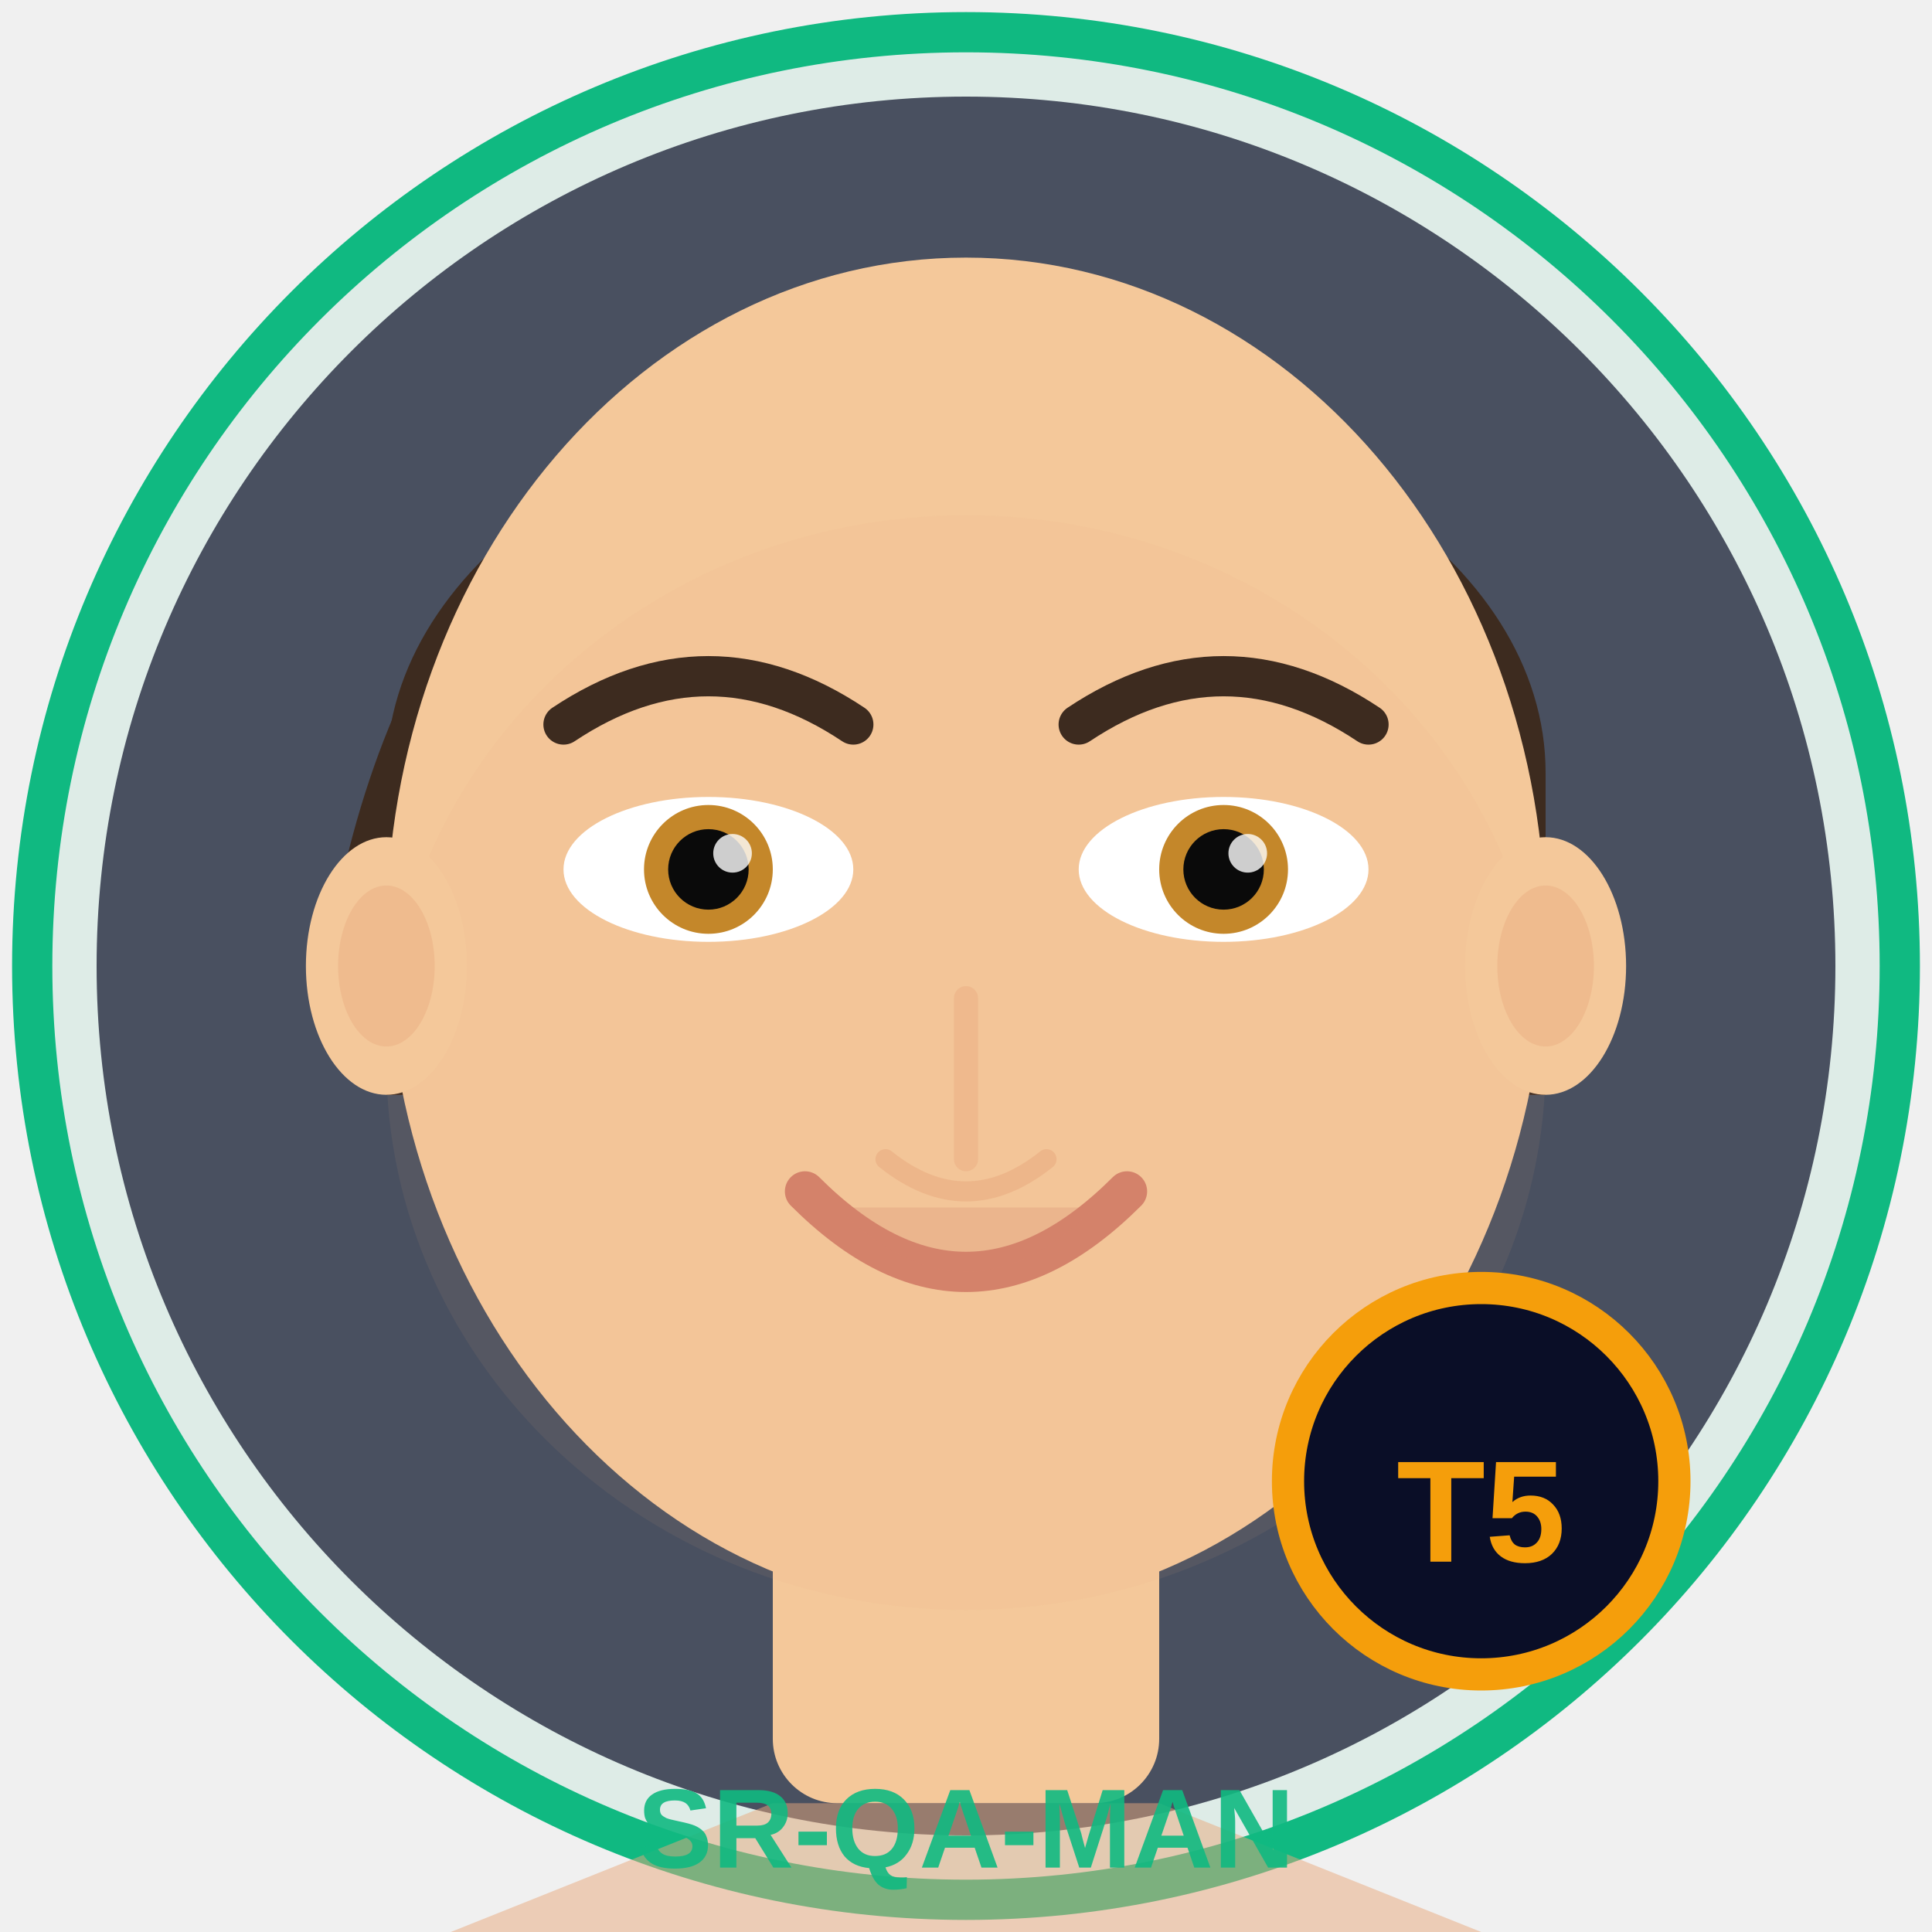
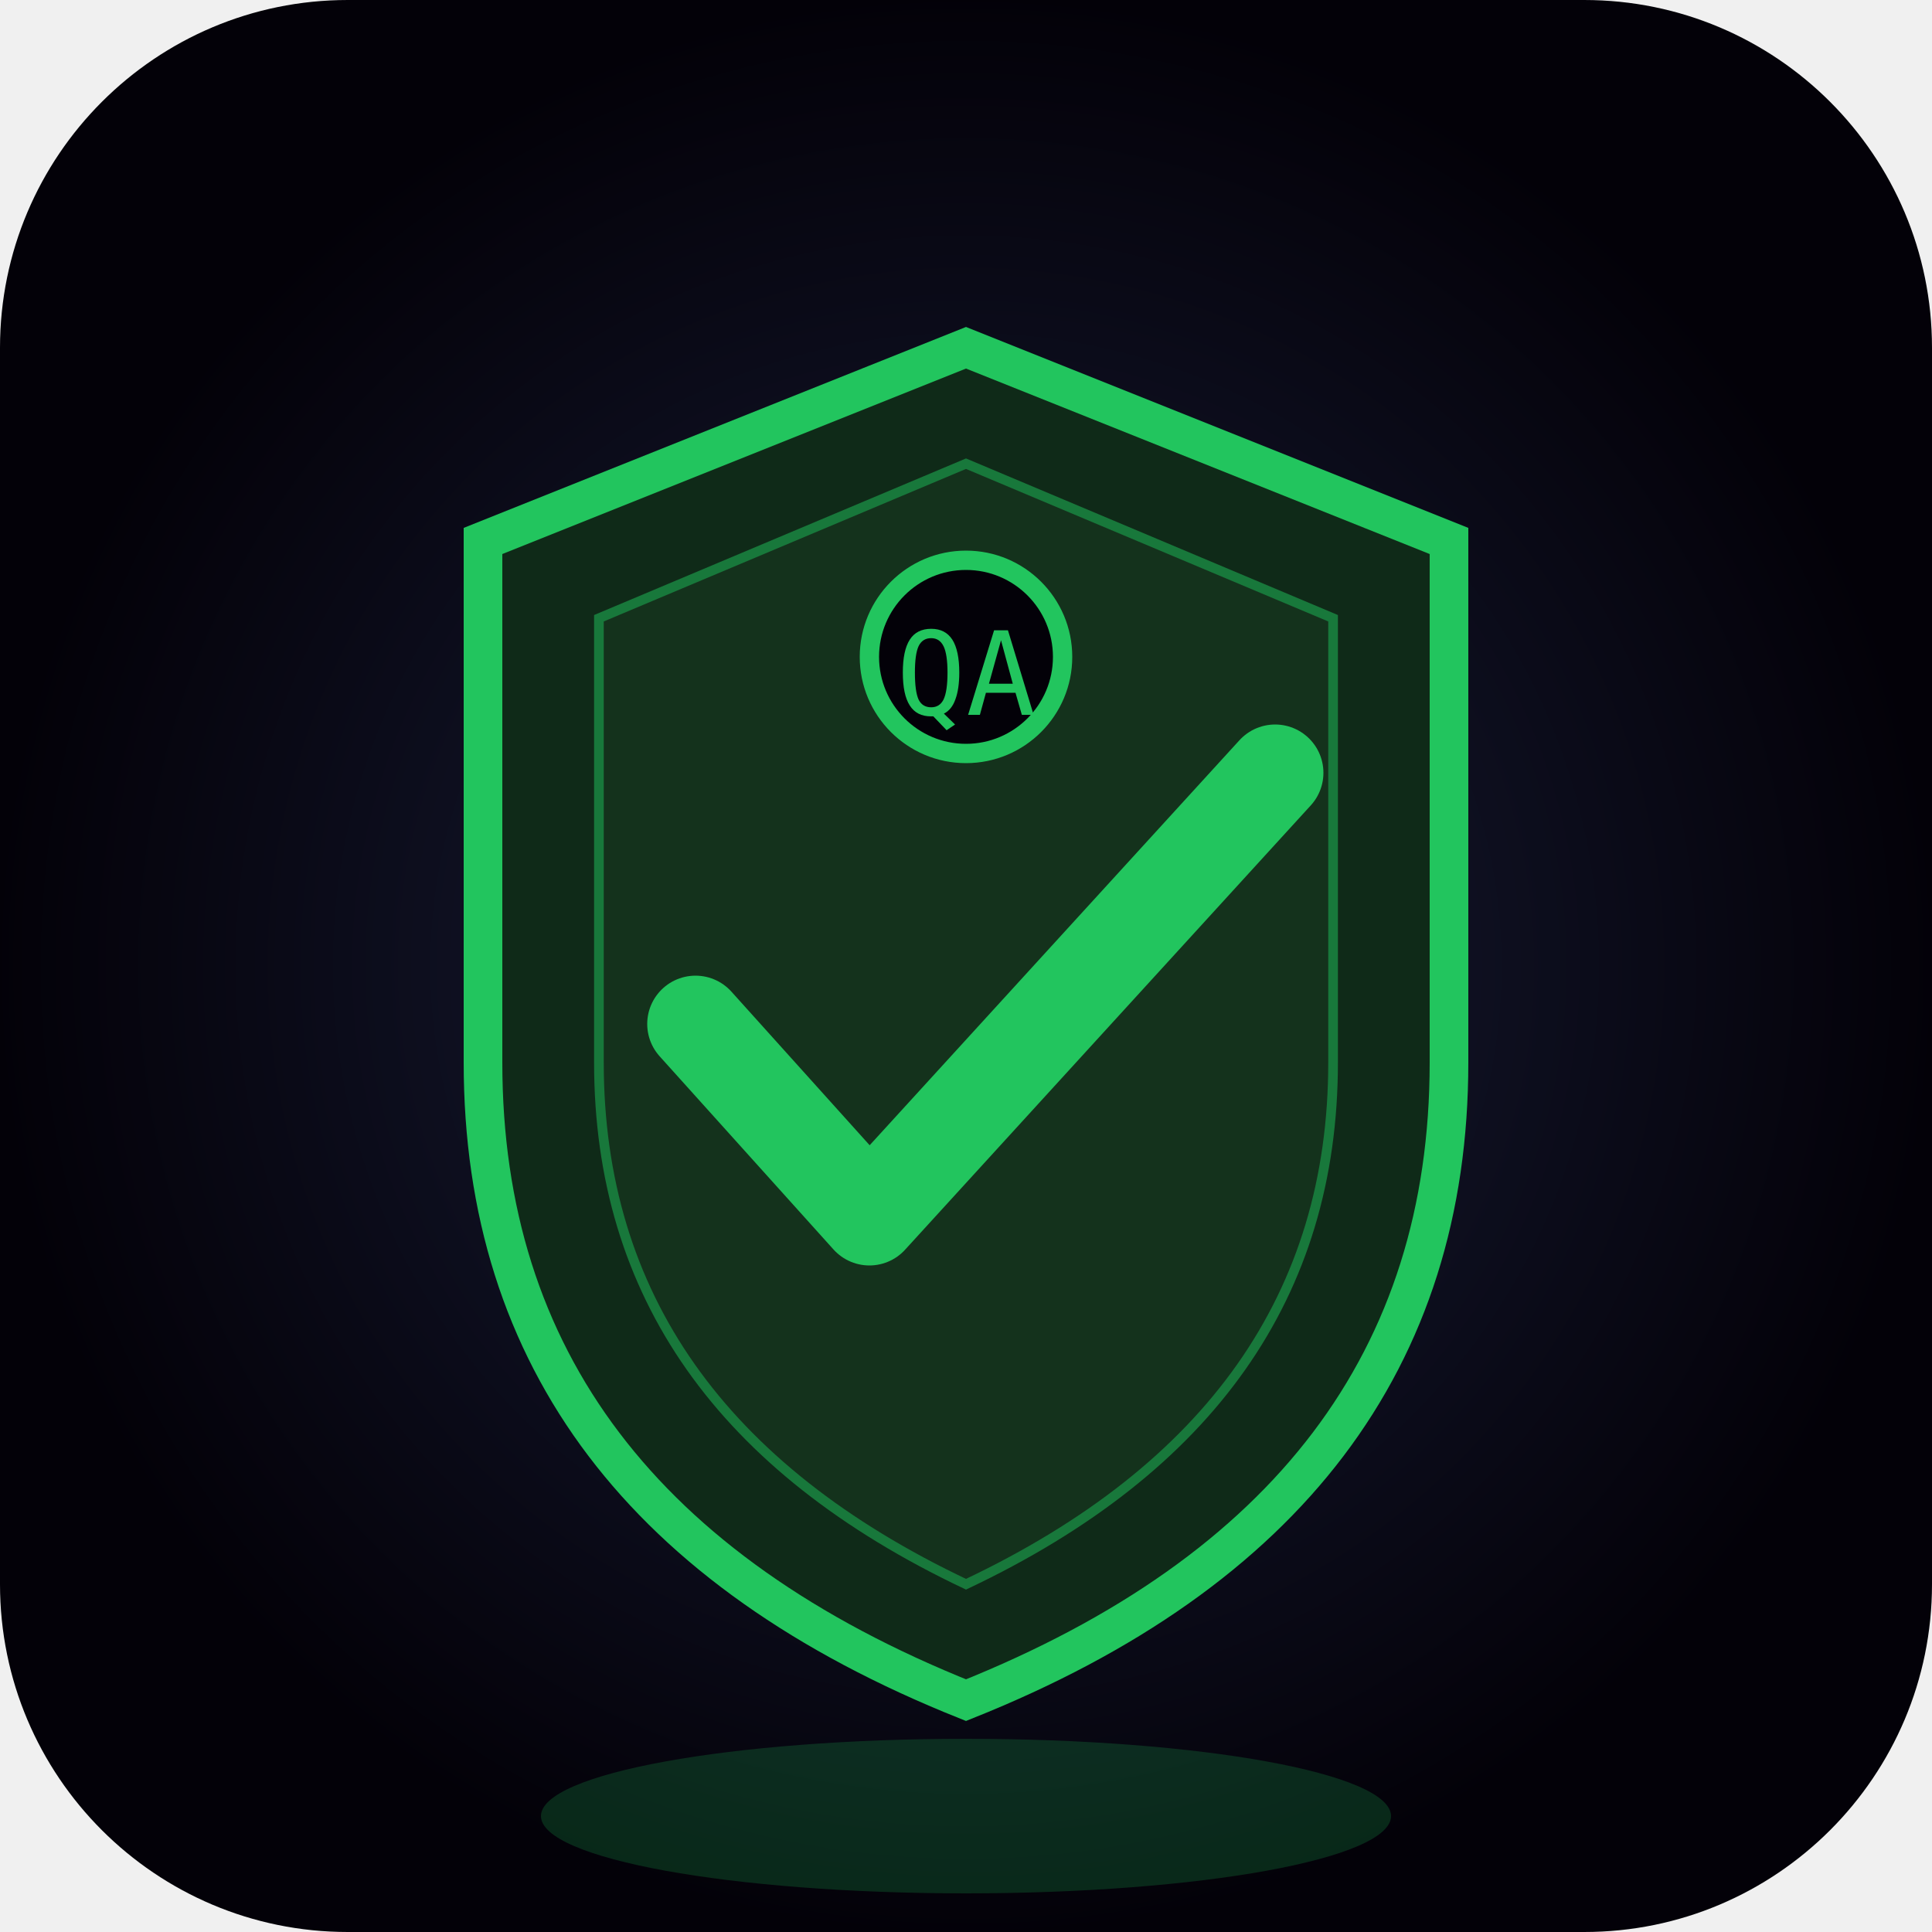
- <svg xmlns="http://www.w3.org/2000/svg" viewBox="0 0 120 120" width="120" height="120" role="img">
-   <circle cx="60" cy="60" r="58" fill="#10B981" opacity="0.08" />
-   <circle cx="60" cy="60" r="58" fill="none" stroke="#10B981" stroke-width="2.5" />
-   <circle cx="60" cy="60" r="54" fill="#0A0E27" opacity="0.7" />
-   <rect x="48" y="90" width="24" height="22" rx="4" fill="#F4C89A" />
-   <rect x="48" y="90" width="24" height="4" rx="0" fill="#E8A87C" opacity="0.4" />
-   <path d="M28,120 Q28,120 48,112 L72,112 Q92,120 92,120" fill="#E8A87C" opacity="0.5" />
-   <ellipse cx="60" cy="48" rx="36" ry="24" fill="#3D2B1F" />
-   <rect x="24" y="48" width="72" height="20" rx="0" fill="#3D2B1F" />
-   <path d="M24,68 Q26,43 60,26 Q94,43 96,68" fill="#3D2B1F" />
-   <path d="M24,56 Q30,28 55,24" stroke="#3D2B1F" stroke-width="6" fill="none" />
-   <ellipse cx="60" cy="58" rx="36" ry="42" fill="#F4C89A" />
-   <ellipse cx="60" cy="66" rx="36" ry="34" fill="#E8A87C" opacity="0.08" />
-   <ellipse cx="24" cy="60" rx="5" ry="8" fill="#F4C89A" />
-   <ellipse cx="24" cy="60" rx="3" ry="5" fill="#E8A87C" opacity="0.4" />
-   <ellipse cx="96" cy="60" rx="5" ry="8" fill="#F4C89A" />
-   <ellipse cx="96" cy="60" rx="3" ry="5" fill="#E8A87C" opacity="0.4" />
-   <path d="M35,45 Q44,39 53,45" fill="none" stroke="#3D2B1F" stroke-width="2.5" stroke-linecap="round" />
-   <path d="M67,45 Q76,39 85,45" fill="none" stroke="#3D2B1F" stroke-width="2.5" stroke-linecap="round" />
-   <ellipse cx="44" cy="54" rx="9" ry="4.5" fill="white" />
-   <circle cx="44" cy="54" r="4" fill="#C4872A" />
-   <circle cx="44" cy="54" r="2.5" fill="#0A0A0A" />
-   <circle cx="45.5" cy="53" r="1.2" fill="white" opacity="0.8" />
-   <ellipse cx="76" cy="54" rx="9" ry="4.5" fill="white" />
-   <circle cx="76" cy="54" r="4" fill="#C4872A" />
-   <circle cx="76" cy="54" r="2.5" fill="#0A0A0A" />
-   <circle cx="77.5" cy="53" r="1.2" fill="white" opacity="0.8" />
-   <line x1="60" y1="62" x2="60" y2="72" stroke="#E8A87C" stroke-width="1.5" stroke-linecap="round" opacity="0.4" />
-   <path d="M55,72 Q60,76 65,72" fill="none" stroke="#E8A87C" stroke-width="1.25" stroke-linecap="round" opacity="0.5" />
-   <path d="M50,74 Q60,84 70,74" fill="none" stroke="#D4826A" stroke-width="2.5" stroke-linecap="round" />
-   <path d="M52,75 Q60,83 68,75" fill="#D4826A" opacity="0.25" />
-   <circle cx="92" cy="92" r="12" fill="#0A0E27" stroke="#F59E0B" stroke-width="2" />
-   <text x="92" y="97" font-family="'Arial Black',Arial,sans-serif" font-size="9" font-weight="900" fill="#F59E0B" text-anchor="middle">T5</text>
-   <text x="60" y="116" font-family="'Arial',sans-serif" font-size="7" font-weight="600" fill="#10B981" text-anchor="middle" opacity="0.9">SR-QA-MAN</text>
+ <svg xmlns="http://www.w3.org/2000/svg" viewBox="0 0 100 100" width="200" height="200">
+   <defs>
+     <radialGradient id="bg" cx="50%" cy="50%" r="50%">
+       <stop offset="0%" stop-color="#1a1f3a" />
+       <stop offset="100%" stop-color="#030108" />
+     </radialGradient>
+   </defs>
+   <rect width="100" height="100" rx="18" fill="url(#bg)" />
+   <ellipse cx="50" cy="94" rx="22" ry="4" fill="rgba(34,197,94,0.2)" />
+   <path d="M50,18 L75,28 L75,55 Q75,78 50,88 Q25,78 25,55 L25,28 Z" fill="#0F2A18" stroke="#22C55E" stroke-width="2" />
+   <path d="M50,24 L69,32 L69,55 Q69,73 50,82 Q31,73 31,55 L31,32 Z" fill="#1a3a20" stroke="#22C55E" stroke-width="0.5" opacity="0.5" />
+   <path d="M36,53 L45,63 L66,40" stroke="#22C55E" stroke-width="5" fill="none" stroke-linecap="round" stroke-linejoin="round" />
+   <circle cx="50" cy="34" r="5" fill="#030108" stroke="#22C55E" stroke-width="1" />
+   <text x="50" y="37" text-anchor="middle" fill="#22C55E" font-size="6" font-family="monospace">QA</text>
</svg>
